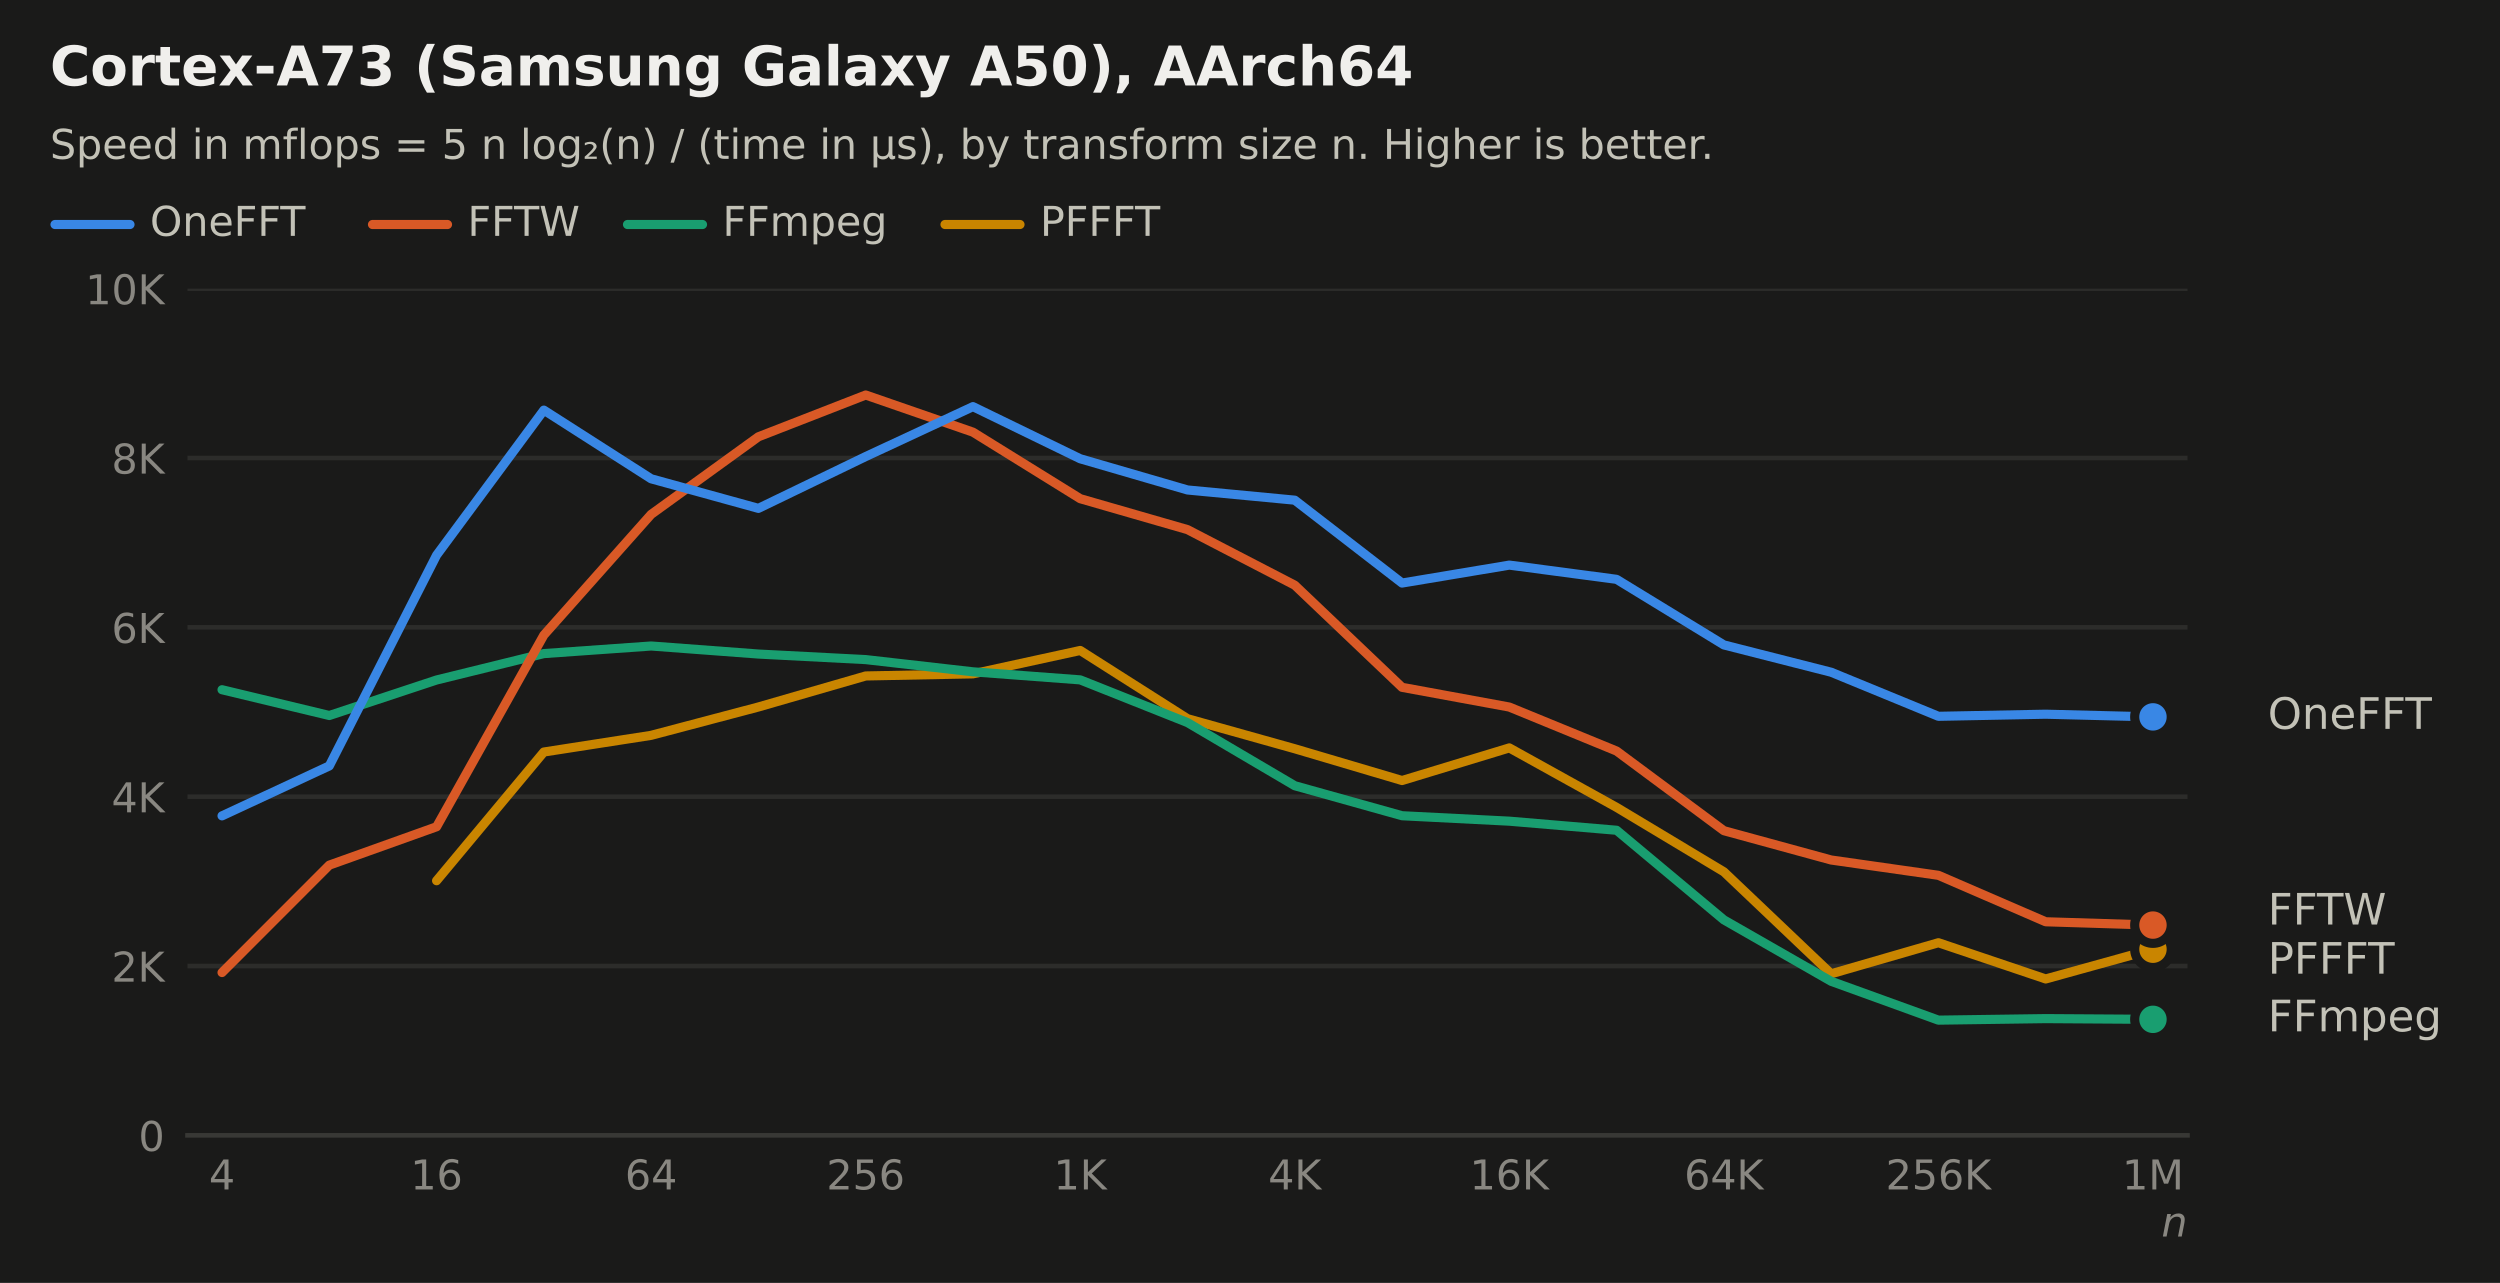
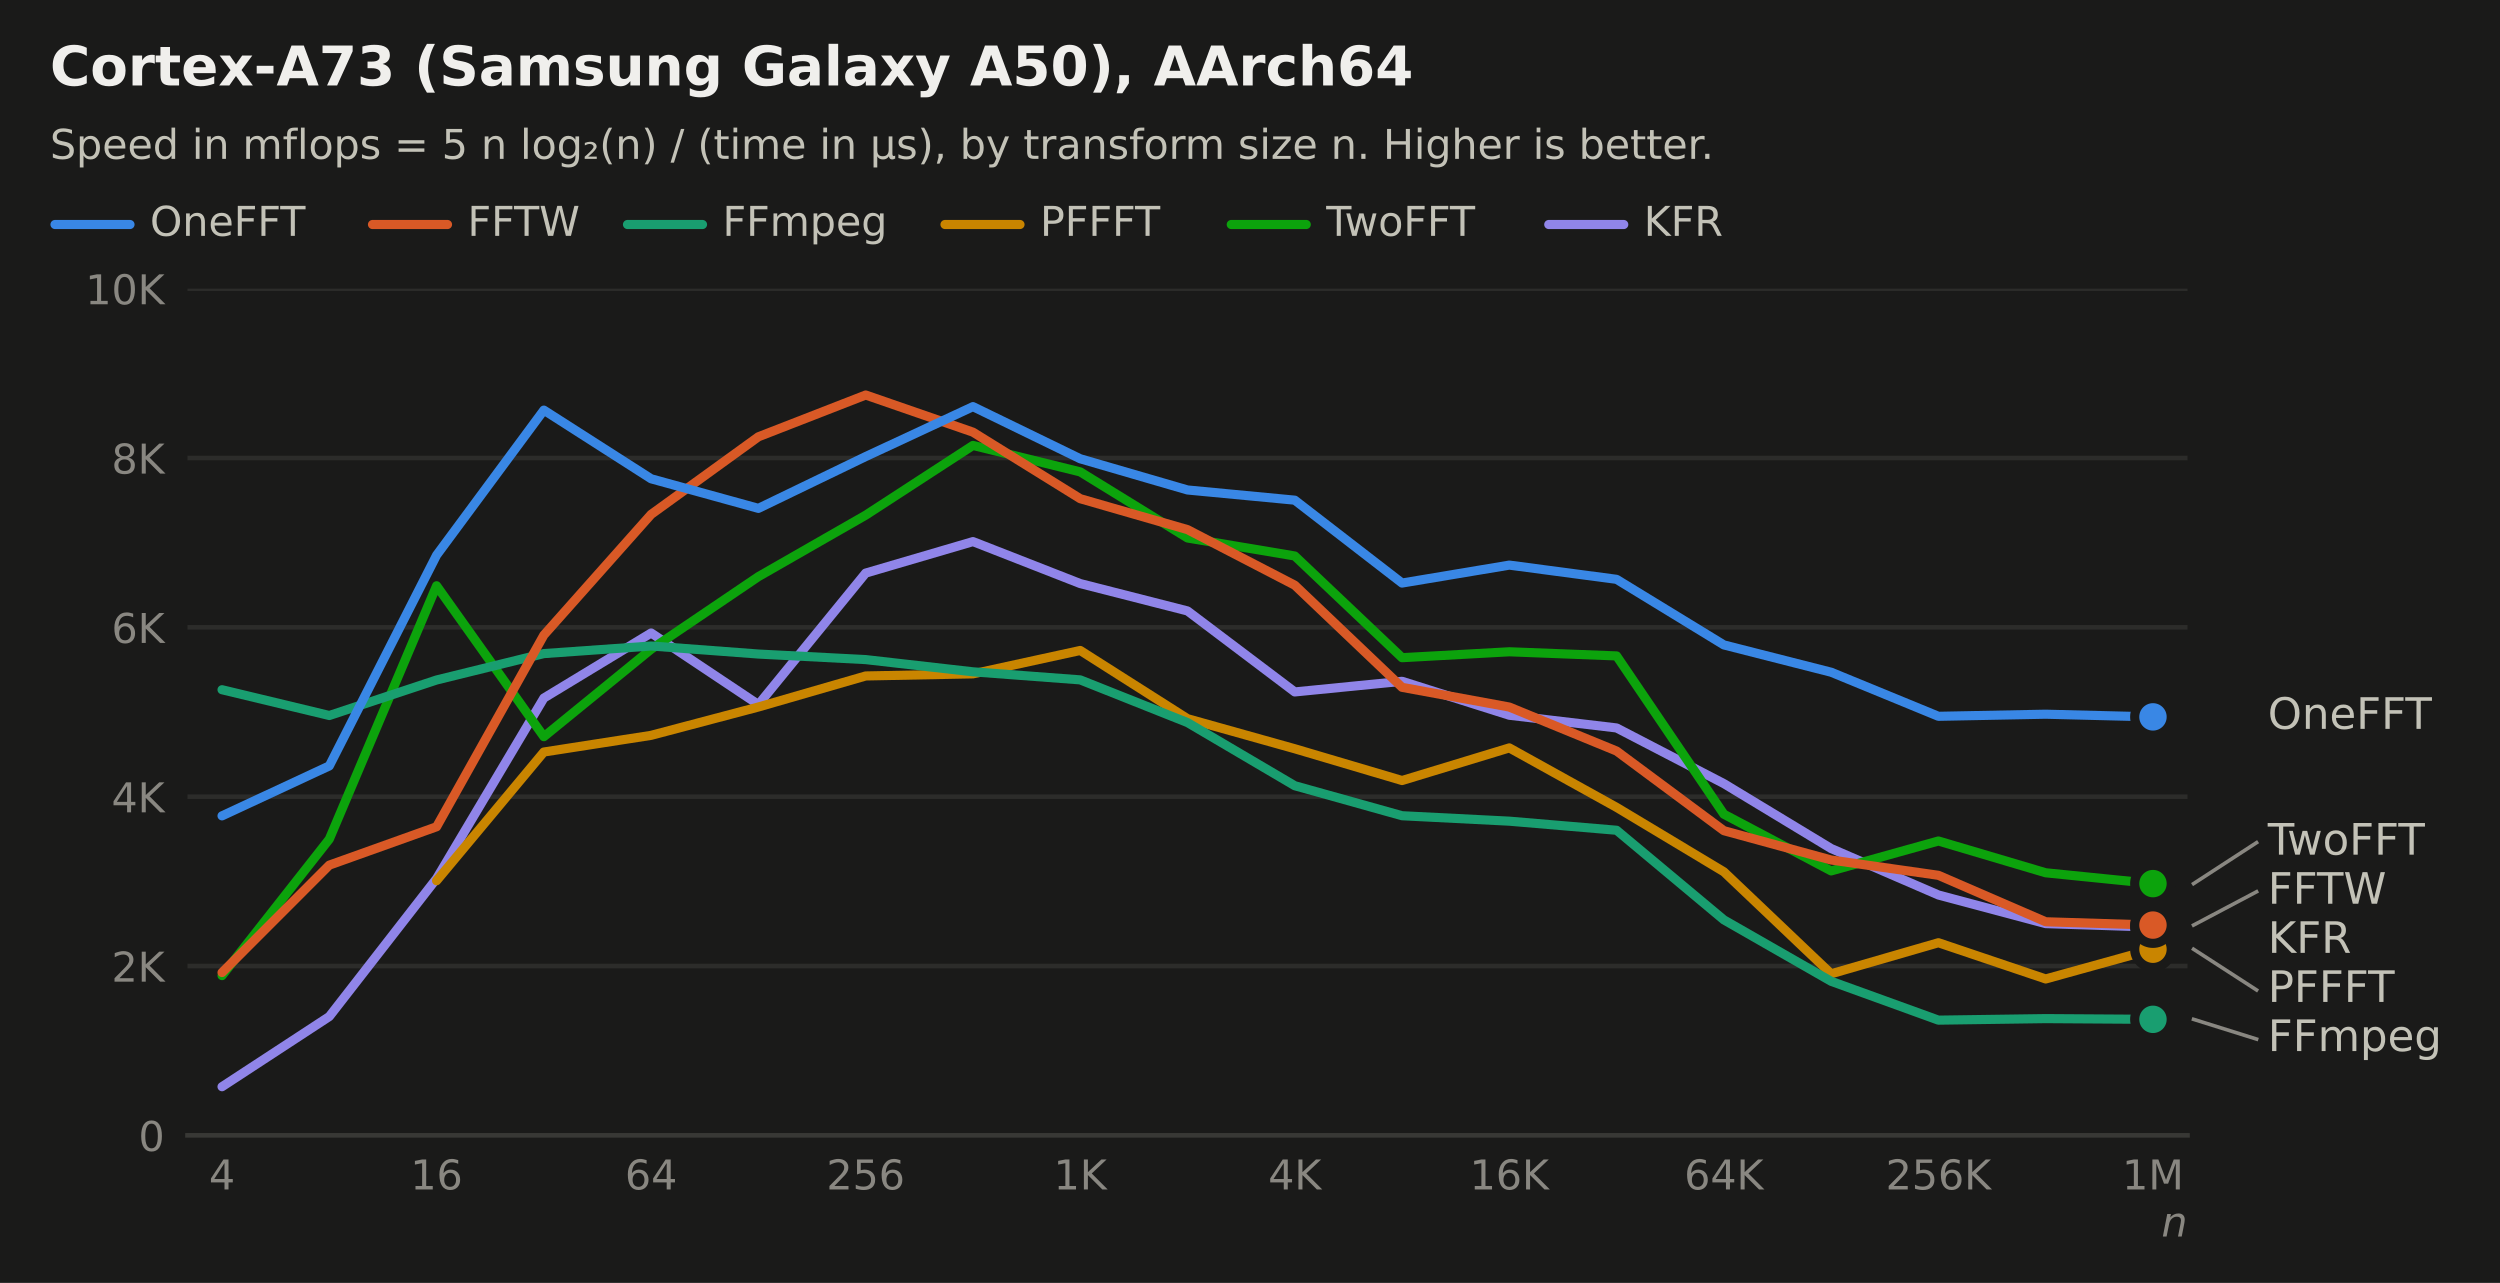
<svg xmlns="http://www.w3.org/2000/svg" xmlns:xlink="http://www.w3.org/1999/xlink" width="547.2pt" height="280.8pt" viewBox="0 0 547.2 280.8" version="1.1">
  <defs>
    <style type="text/css">*{stroke-linejoin: round; stroke-linecap: butt}</style>
  </defs>
  <g id="figure_1">
    <g id="patch_1">
      <path d="M 0 280.8  L 547.2 280.8  L 547.2 0  L 0 0  z " style="fill: #1a1a19" />
    </g>
    <g id="axes_1">
      <g id="patch_2">
        <path d="M 41.04 248.508  L 478.8 248.508  L 478.8 63.18  L 41.04 63.18  z " style="fill: #1a1a19" />
      </g>
      <g id="matplotlib.axis_1">
        <g id="xtick_1">
          <g id="line2d_1" />
          <g id="text_1">
            <text style="font-size: 9px; font-family: system-ui, -apple-system, 'Segoe UI', 'DejaVu Sans', sans-serif; text-anchor: middle; fill: #898781" x="48.599" y="260.347" transform="rotate(-0 48.59891 260.3466)">4</text>
          </g>
        </g>
        <g id="xtick_2">
          <g id="line2d_2" />
          <g id="text_2">
            <text style="font-size: 9px; font-family: system-ui, -apple-system, 'Segoe UI', 'DejaVu Sans', sans-serif; text-anchor: middle; fill: #898781" x="95.559" y="260.347" transform="rotate(-0 95.55915 260.3466)">16</text>
          </g>
        </g>
        <g id="xtick_3">
          <g id="line2d_3" />
          <g id="text_3">
            <text style="font-size: 9px; font-family: system-ui, -apple-system, 'Segoe UI', 'DejaVu Sans', sans-serif; text-anchor: middle; fill: #898781" x="142.519" y="260.347" transform="rotate(-0 142.5194 260.3466)">64</text>
          </g>
        </g>
        <g id="xtick_4">
          <g id="line2d_4" />
          <g id="text_4">
            <text style="font-size: 9px; font-family: system-ui, -apple-system, 'Segoe UI', 'DejaVu Sans', sans-serif; text-anchor: middle; fill: #898781" x="189.48" y="260.347" transform="rotate(-0 189.4796 260.3466)">256</text>
          </g>
        </g>
        <g id="xtick_5">
          <g id="line2d_5" />
          <g id="text_5">
            <text style="font-size: 9px; font-family: system-ui, -apple-system, 'Segoe UI', 'DejaVu Sans', sans-serif; text-anchor: middle; fill: #898781" x="236.44" y="260.347" transform="rotate(-0 236.4399 260.3466)">1K</text>
          </g>
        </g>
        <g id="xtick_6">
          <g id="line2d_6" />
          <g id="text_6">
            <text style="font-size: 9px; font-family: system-ui, -apple-system, 'Segoe UI', 'DejaVu Sans', sans-serif; text-anchor: middle; fill: #898781" x="283.4" y="260.347" transform="rotate(-0 283.4001 260.3466)">4K</text>
          </g>
        </g>
        <g id="xtick_7">
          <g id="line2d_7" />
          <g id="text_7">
            <text style="font-size: 9px; font-family: system-ui, -apple-system, 'Segoe UI', 'DejaVu Sans', sans-serif; text-anchor: middle; fill: #898781" x="330.36" y="260.347" transform="rotate(-0 330.3604 260.3466)">16K</text>
          </g>
        </g>
        <g id="xtick_8">
          <g id="line2d_8" />
          <g id="text_8">
            <text style="font-size: 9px; font-family: system-ui, -apple-system, 'Segoe UI', 'DejaVu Sans', sans-serif; text-anchor: middle; fill: #898781" x="377.321" y="260.347" transform="rotate(-0 377.3206 260.3466)">64K</text>
          </g>
        </g>
        <g id="xtick_9">
          <g id="line2d_9" />
          <g id="text_9">
            <text style="font-size: 9px; font-family: system-ui, -apple-system, 'Segoe UI', 'DejaVu Sans', sans-serif; text-anchor: middle; fill: #898781" x="424.281" y="260.347" transform="rotate(-0 424.2808 260.3466)">256K</text>
          </g>
        </g>
        <g id="xtick_10">
          <g id="line2d_10" />
          <g id="text_10">
            <text style="font-size: 9px; font-family: system-ui, -apple-system, 'Segoe UI', 'DejaVu Sans', sans-serif; text-anchor: middle; fill: #898781" x="471.241" y="260.347" transform="rotate(-0 471.2411 260.3466)">1M</text>
          </g>
        </g>
      </g>
      <g id="matplotlib.axis_2">
        <g id="ytick_1">
          <g id="line2d_11">
            <path d="M 41.04 248.508  L 478.8 248.508  " clip-path="url(#p783c82a42f)" style="fill: none; stroke: #2c2c2a; stroke-linecap: square" />
          </g>
          <g id="line2d_12" />
          <g id="text_11">
            <text style="font-size: 9px; font-family: system-ui, -apple-system, 'Segoe UI', 'DejaVu Sans', sans-serif; text-anchor: end; fill: #898781" x="36.04" y="251.927" transform="rotate(-0 36.04 251.9273)">0</text>
          </g>
        </g>
        <g id="ytick_2">
          <g id="line2d_13">
            <path d="M 41.04 211.442  L 478.8 211.442  " clip-path="url(#p783c82a42f)" style="fill: none; stroke: #2c2c2a; stroke-linecap: square" />
          </g>
          <g id="line2d_14" />
          <g id="text_12">
            <text style="font-size: 9px; font-family: system-ui, -apple-system, 'Segoe UI', 'DejaVu Sans', sans-serif; text-anchor: end; fill: #898781" x="36.04" y="214.862" transform="rotate(-0 36.04 214.8617)">2K</text>
          </g>
        </g>
        <g id="ytick_3">
          <g id="line2d_15">
            <path d="M 41.04 174.377  L 478.8 174.377  " clip-path="url(#p783c82a42f)" style="fill: none; stroke: #2c2c2a; stroke-linecap: square" />
          </g>
          <g id="line2d_16" />
          <g id="text_13">
            <text style="font-size: 9px; font-family: system-ui, -apple-system, 'Segoe UI', 'DejaVu Sans', sans-serif; text-anchor: end; fill: #898781" x="36.04" y="177.796" transform="rotate(-0 36.04 177.7961)">4K</text>
          </g>
        </g>
        <g id="ytick_4">
          <g id="line2d_17">
            <path d="M 41.04 137.311  L 478.8 137.311  " clip-path="url(#p783c82a42f)" style="fill: none; stroke: #2c2c2a; stroke-linecap: square" />
          </g>
          <g id="line2d_18" />
          <g id="text_14">
            <text style="font-size: 9px; font-family: system-ui, -apple-system, 'Segoe UI', 'DejaVu Sans', sans-serif; text-anchor: end; fill: #898781" x="36.04" y="140.73" transform="rotate(-0 36.04 140.7305)">6K</text>
          </g>
        </g>
        <g id="ytick_5">
          <g id="line2d_19">
            <path d="M 41.04 100.246  L 478.8 100.246  " clip-path="url(#p783c82a42f)" style="fill: none; stroke: #2c2c2a; stroke-linecap: square" />
          </g>
          <g id="line2d_20" />
          <g id="text_15">
            <text style="font-size: 9px; font-family: system-ui, -apple-system, 'Segoe UI', 'DejaVu Sans', sans-serif; text-anchor: end; fill: #898781" x="36.04" y="103.665" transform="rotate(-0 36.04 103.6649)">8K</text>
          </g>
        </g>
        <g id="ytick_6">
          <g id="line2d_21">
            <path d="M 41.04 63.18  L 478.8 63.18  " clip-path="url(#p783c82a42f)" style="fill: none; stroke: #2c2c2a; stroke-linecap: square" />
          </g>
          <g id="line2d_22" />
          <g id="text_16">
            <text style="font-size: 9px; font-family: system-ui, -apple-system, 'Segoe UI', 'DejaVu Sans', sans-serif; text-anchor: end; fill: #898781" x="36.04" y="66.599" transform="rotate(-0 36.04 66.5993)">10K</text>
          </g>
        </g>
      </g>
      <g id="line2d_23">
+         <path d="M 480.129 223.112  L 493.916 227.435  " style="fill: none; stroke: #898781; stroke-width: 0.8; stroke-linecap: square" />
+       </g>
+       <g id="line2d_24">
+         <path d="M 480.129 207.765  L 493.916 216.686  " style="fill: none; stroke: #898781; stroke-width: 0.8; stroke-linecap: square" />
+       </g>
+       <g id="line2d_25">
+         <path d="M 480.129 202.482  L 493.916 195.188  " style="fill: none; stroke: #898781; stroke-width: 0.8; stroke-linecap: square" />
+       </g>
+       <g id="line2d_26">
+         <path d="M 480.129 193.405  L 493.916 184.439  " style="fill: none; stroke: #898781; stroke-width: 0.8; stroke-linecap: square" />
+       </g>
+       <g id="line2d_27">
+         <path d="M 48.599 237.857  L 72.079 222.497  L 95.559 192.295  L 119.039 152.793  L 142.519 138.548  L 166 154.213  L 189.48 125.437  L 212.96 118.544  L 236.44 127.732  L 259.92 133.724  L 283.4 151.451  L 306.88 149.125  L 330.36 156.551  L 353.84 159.335  L 377.321 171.516  L 400.801 185.729  L 424.281 195.896  L 447.761 202.16  L 471.241 202.921  " clip-path="url(#p783c82a42f)" style="fill: none; stroke: #9085e9; stroke-width: 2; stroke-linecap: round" />
+       </g>
+       <g id="line2d_28">
+         <path d="M 48.599 213.54  L 72.079 183.67  L 95.559 128.214  L 119.039 161.243  L 142.519 142.1  L 166 126.212  L 189.48 112.76  L 212.96 97.493  L 236.44 103.286  L 259.92 117.754  L 283.4 121.696  L 306.88 143.955  L 330.36 142.662  L 353.84 143.569  L 377.321 178.213  L 400.801 190.623  L 424.281 184.077  L 447.761 191.034  L 471.241 193.405  " clip-path="url(#p783c82a42f)" style="fill: none; stroke: #0ca30c; stroke-width: 2; stroke-linecap: round" />
+       </g>
+       <g id="line2d_29">
        <path d="M 95.559 192.77  L 119.039 164.602  L 142.519 160.951  L 166 154.745  L 189.48 147.954  L 212.96 147.492  L 236.44 142.375  L 259.92 157.306  L 283.4 163.887  L 306.88 170.843  L 330.36 163.7  L 353.84 176.72  L 377.321 190.821  L 400.801 213.144  L 424.281 206.343  L 447.761 214.275  L 471.241 207.765  " clip-path="url(#p783c82a42f)" style="fill: none; stroke: #c98500; stroke-width: 2; stroke-linecap: round" />
      </g>
-       <g id="line2d_24">
+       <g id="line2d_30">
        <path d="M 48.599 150.967  L 72.079 156.61  L 95.559 148.836  L 119.039 143.058  L 142.519 141.395  L 166 143.157  L 189.48 144.373  L 212.96 147.048  L 236.44 148.812  L 259.92 158.157  L 283.4 171.98  L 306.88 178.548  L 330.36 179.738  L 353.84 181.728  L 377.321 201.341  L 400.801 214.787  L 424.281 223.29  L 447.761 222.954  L 471.241 223.112  " clip-path="url(#p783c82a42f)" style="fill: none; stroke: #199e70; stroke-width: 2; stroke-linecap: round" />
      </g>
-       <g id="line2d_25">
+       <g id="line2d_31">
        <path d="M 48.599 212.868  L 72.079 189.361  L 95.559 180.962  L 119.039 139.008  L 142.519 112.591  L 166 95.604  L 189.48 86.459  L 212.96 94.591  L 236.44 109.153  L 259.92 115.923  L 283.4 128.089  L 306.88 150.442  L 330.36 154.761  L 353.84 164.39  L 377.321 181.819  L 400.801 188.237  L 424.281 191.589  L 447.761 201.758  L 471.241 202.482  " clip-path="url(#p783c82a42f)" style="fill: none; stroke: #d95926; stroke-width: 2; stroke-linecap: round" />
      </g>
      <g id="patch_3">
        <path d="M 41.04 248.508  L 478.8 248.508  " style="fill: none; stroke: #383835; stroke-linejoin: miter; stroke-linecap: square" />
      </g>
-       <g id="line2d_26">
+       <g id="line2d_32">
        <path d="M 48.599 178.573  L 72.079 167.638  L 95.559 121.517  L 119.039 89.769  L 142.519 104.796  L 166 111.273  L 189.48 99.932  L 212.96 89.003  L 236.44 100.415  L 259.92 107.245  L 283.4 109.478  L 306.88 127.617  L 330.36 123.691  L 353.84 126.805  L 377.321 141.161  L 400.801 147.137  L 424.281 156.785  L 447.761 156.325  L 471.241 156.911  " clip-path="url(#p783c82a42f)" style="fill: none; stroke: #3987e5; stroke-width: 2; stroke-linecap: round" />
      </g>
      <g id="text_17">
-         <text style="font-size: 9.5px; font-family: system-ui, -apple-system, 'Segoe UI', 'DejaVu Sans', sans-serif; text-anchor: start; fill: #c3c2b7" x="496.374" y="225.734" transform="rotate(-0 496.374 225.7336)">FFmpeg</text>
+         <text style="font-size: 9.5px; font-family: system-ui, -apple-system, 'Segoe UI', 'DejaVu Sans', sans-serif; text-anchor: start; fill: #c3c2b7" x="496.374" y="230.057" transform="rotate(-0 496.374 230.0566)">FFmpeg</text>
      </g>
      <g id="text_18">
-         <text style="font-size: 9.5px; font-family: system-ui, -apple-system, 'Segoe UI', 'DejaVu Sans', sans-serif; text-anchor: start; fill: #c3c2b7" x="496.374" y="213.119" transform="rotate(-0 496.374 213.1194)">PFFFT</text>
+         <text style="font-size: 9.5px; font-family: system-ui, -apple-system, 'Segoe UI', 'DejaVu Sans', sans-serif; text-anchor: start; fill: #c3c2b7" x="496.374" y="219.308" transform="rotate(-0 496.374 219.3075)">PFFFT</text>
      </g>
      <g id="text_19">
-         <text style="font-size: 9.5px; font-family: system-ui, -apple-system, 'Segoe UI', 'DejaVu Sans', sans-serif; text-anchor: start; fill: #c3c2b7" x="496.374" y="202.37" transform="rotate(-0 496.374 202.3704)">FFTW</text>
+         <text style="font-size: 9.5px; font-family: system-ui, -apple-system, 'Segoe UI', 'DejaVu Sans', sans-serif; text-anchor: start; fill: #c3c2b7" x="496.374" y="208.559" transform="rotate(-0 496.374 208.5585)">KFR</text>
      </g>
      <g id="text_20">
+         <text style="font-size: 9.5px; font-family: system-ui, -apple-system, 'Segoe UI', 'DejaVu Sans', sans-serif; text-anchor: start; fill: #c3c2b7" x="496.374" y="197.809" transform="rotate(-0 496.374 197.8095)">FFTW</text>
+       </g>
+       <g id="text_21">
+         <text style="font-size: 9.5px; font-family: system-ui, -apple-system, 'Segoe UI', 'DejaVu Sans', sans-serif; text-anchor: start; fill: #c3c2b7" x="496.374" y="187.06" transform="rotate(-0 496.374 187.0605)">TwoFFT</text>
+       </g>
+       <g id="text_22">
        <text style="font-size: 9.5px; font-family: system-ui, -apple-system, 'Segoe UI', 'DejaVu Sans', sans-serif; text-anchor: start; fill: #c3c2b7" x="496.374" y="159.533" transform="rotate(-0 496.374 159.5325)">OneFFT</text>
      </g>
-       <g id="line2d_27">
-         <path d="M 471.241 207.765  " style="fill: none; stroke: #1f77b4; stroke-width: 1.5; stroke-linecap: square" />
+       <g id="line2d_33">
+         <path d="M 471.241 202.921  " style="fill: none; stroke: #1f77b4; stroke-width: 1.5; stroke-linecap: square" />
+         <defs>
+           <path id="med9186f625" d="M 0 4  C 1.061 4 2.078 3.579 2.828 2.828  C 3.579 2.078 4 1.061 4 0  C 4 -1.061 3.579 -2.078 2.828 -2.828  C 2.078 -3.579 1.061 -4 0 -4  C -1.061 -4 -2.078 -3.579 -2.828 -2.828  C -3.579 -2.078 -4 -1.061 -4 0  C -4 1.061 -3.579 2.078 -2.828 2.828  C -2.078 3.579 -1.061 4 0 4  z " style="stroke: #1a1a19; stroke-width: 2" />
+         </defs>
+         <g>
+           <use xlink:href="#med9186f625" x="471.241" y="202.921" style="fill: #9085e9; stroke: #1a1a19; stroke-width: 2" />
+         </g>
+       </g>
+       <g id="line2d_34">
+         <path d="M 471.241 193.405  " style="fill: none; stroke: #ff7f0e; stroke-width: 1.5; stroke-linecap: square" />
+         <defs>
+           <path id="ma98b544343" d="M 0 4  C 1.061 4 2.078 3.579 2.828 2.828  C 3.579 2.078 4 1.061 4 0  C 4 -1.061 3.579 -2.078 2.828 -2.828  C 2.078 -3.579 1.061 -4 0 -4  C -1.061 -4 -2.078 -3.579 -2.828 -2.828  C -3.579 -2.078 -4 -1.061 -4 0  C -4 1.061 -3.579 2.078 -2.828 2.828  C -2.078 3.579 -1.061 4 0 4  z " style="stroke: #1a1a19; stroke-width: 2" />
+         </defs>
+         <g>
+           <use xlink:href="#ma98b544343" x="471.241" y="193.405" style="fill: #0ca30c; stroke: #1a1a19; stroke-width: 2" />
+         </g>
+       </g>
+       <g id="line2d_35">
+         <path d="M 471.241 207.765  " style="fill: none; stroke: #2ca02c; stroke-width: 1.5; stroke-linecap: square" />
        <defs>
          <path id="m105a9bd5ef" d="M 0 4  C 1.061 4 2.078 3.579 2.828 2.828  C 3.579 2.078 4 1.061 4 0  C 4 -1.061 3.579 -2.078 2.828 -2.828  C 2.078 -3.579 1.061 -4 0 -4  C -1.061 -4 -2.078 -3.579 -2.828 -2.828  C -3.579 -2.078 -4 -1.061 -4 0  C -4 1.061 -3.579 2.078 -2.828 2.828  C -2.078 3.579 -1.061 4 0 4  z " style="stroke: #1a1a19; stroke-width: 2" />
        </defs>
        <g>
          <use xlink:href="#m105a9bd5ef" x="471.241" y="207.765" style="fill: #c98500; stroke: #1a1a19; stroke-width: 2" />
        </g>
      </g>
-       <g id="line2d_28">
-         <path d="M 471.241 223.112  " style="fill: none; stroke: #ff7f0e; stroke-width: 1.5; stroke-linecap: square" />
+       <g id="line2d_36">
+         <path d="M 471.241 223.112  " style="fill: none; stroke: #d62728; stroke-width: 1.5; stroke-linecap: square" />
        <defs>
          <path id="m14bd4e39dd" d="M 0 4  C 1.061 4 2.078 3.579 2.828 2.828  C 3.579 2.078 4 1.061 4 0  C 4 -1.061 3.579 -2.078 2.828 -2.828  C 2.078 -3.579 1.061 -4 0 -4  C -1.061 -4 -2.078 -3.579 -2.828 -2.828  C -3.579 -2.078 -4 -1.061 -4 0  C -4 1.061 -3.579 2.078 -2.828 2.828  C -2.078 3.579 -1.061 4 0 4  z " style="stroke: #1a1a19; stroke-width: 2" />
        </defs>
        <g>
          <use xlink:href="#m14bd4e39dd" x="471.241" y="223.112" style="fill: #199e70; stroke: #1a1a19; stroke-width: 2" />
        </g>
      </g>
-       <g id="line2d_29">
-         <path d="M 471.241 202.482  " style="fill: none; stroke: #2ca02c; stroke-width: 1.5; stroke-linecap: square" />
+       <g id="line2d_37">
+         <path d="M 471.241 202.482  " style="fill: none; stroke: #9467bd; stroke-width: 1.5; stroke-linecap: square" />
        <defs>
          <path id="md1f00c4909" d="M 0 4  C 1.061 4 2.078 3.579 2.828 2.828  C 3.579 2.078 4 1.061 4 0  C 4 -1.061 3.579 -2.078 2.828 -2.828  C 2.078 -3.579 1.061 -4 0 -4  C -1.061 -4 -2.078 -3.579 -2.828 -2.828  C -3.579 -2.078 -4 -1.061 -4 0  C -4 1.061 -3.579 2.078 -2.828 2.828  C -2.078 3.579 -1.061 4 0 4  z " style="stroke: #1a1a19; stroke-width: 2" />
        </defs>
        <g>
          <use xlink:href="#md1f00c4909" x="471.241" y="202.482" style="fill: #d95926; stroke: #1a1a19; stroke-width: 2" />
        </g>
      </g>
-       <g id="line2d_30">
-         <path d="M 471.241 156.911  " style="fill: none; stroke: #d62728; stroke-width: 1.5; stroke-linecap: square" />
+       <g id="line2d_38">
+         <path d="M 471.241 156.911  " style="fill: none; stroke: #8c564b; stroke-width: 1.5; stroke-linecap: square" />
        <defs>
          <path id="m32428de690" d="M 0 4  C 1.061 4 2.078 3.579 2.828 2.828  C 3.579 2.078 4 1.061 4 0  C 4 -1.061 3.579 -2.078 2.828 -2.828  C 2.078 -3.579 1.061 -4 0 -4  C -1.061 -4 -2.078 -3.579 -2.828 -2.828  C -3.579 -2.078 -4 -1.061 -4 0  C -4 1.061 -3.579 2.078 -2.828 2.828  C -2.078 3.579 -1.061 4 0 4  z " style="stroke: #1a1a19; stroke-width: 2" />
        </defs>
        <g>
          <use xlink:href="#m32428de690" x="471.241" y="156.911" style="fill: #3987e5; stroke: #1a1a19; stroke-width: 2" />
        </g>
      </g>
    </g>
-     <g id="line2d_31">
+     <g id="line2d_39">
      <path d="M 12.038 49.14  L 28.454 49.14  " style="fill: none; stroke: #3987e5; stroke-width: 2; stroke-linecap: round" />
    </g>
-     <g id="line2d_32">
+     <g id="line2d_40">
      <path d="M 81.533 49.14  L 97.949 49.14  " style="fill: none; stroke: #d95926; stroke-width: 2; stroke-linecap: round" />
    </g>
-     <g id="line2d_33">
+     <g id="line2d_41">
      <path d="M 137.347 49.14  L 153.763 49.14  " style="fill: none; stroke: #199e70; stroke-width: 2; stroke-linecap: round" />
    </g>
-     <g id="line2d_34">
+     <g id="line2d_42">
      <path d="M 206.842 49.14  L 223.258 49.14  " style="fill: none; stroke: #c98500; stroke-width: 2; stroke-linecap: round" />
    </g>
-     <g id="text_21">
+     <g id="line2d_43">
+       <path d="M 269.496 49.14  L 285.912 49.14  " style="fill: none; stroke: #0ca30c; stroke-width: 2; stroke-linecap: round" />
+     </g>
+     <g id="line2d_44">
+       <path d="M 338.99 49.14  L 355.406 49.14  " style="fill: none; stroke: #9085e9; stroke-width: 2; stroke-linecap: round" />
+     </g>
+     <g id="text_23">
      <text style="font-weight: 700; font-size: 12px; font-family: system-ui, -apple-system, 'Segoe UI', 'DejaVu Sans', sans-serif; text-anchor: start; fill: #f0efec" x="10.944" y="18.708" transform="rotate(-0 10.944 18.70838)">Cortex-A73 (Samsung Galaxy A50), AArch64</text>
    </g>
-     <g id="text_22">
+     <g id="text_24">
      <text style="font-size: 9px; font-family: system-ui, -apple-system, 'Segoe UI', 'DejaVu Sans', sans-serif; text-anchor: start; fill: #c3c2b7" x="10.944" y="34.775" transform="rotate(-0 10.944 34.77544)">Speed in mflops = 5 n log₂(n) / (time in µs), by transform size n. Higher is better.</text>
    </g>
-     <g id="text_23">
+     <g id="text_25">
      <text style="font-size: 9px; font-family: system-ui, -apple-system, 'Segoe UI', 'DejaVu Sans', sans-serif; text-anchor: start; fill: #c3c2b7" x="32.832" y="51.623" transform="rotate(-0 32.832 51.62344)">OneFFT</text>
    </g>
-     <g id="text_24">
+     <g id="text_26">
      <text style="font-size: 9px; font-family: system-ui, -apple-system, 'Segoe UI', 'DejaVu Sans', sans-serif; text-anchor: start; fill: #c3c2b7" x="102.326" y="51.623" transform="rotate(-0 102.3264 51.62344)">FFTW</text>
    </g>
-     <g id="text_25">
+     <g id="text_27">
      <text style="font-size: 9px; font-family: system-ui, -apple-system, 'Segoe UI', 'DejaVu Sans', sans-serif; text-anchor: start; fill: #c3c2b7" x="158.141" y="51.623" transform="rotate(-0 158.1408 51.62344)">FFmpeg</text>
    </g>
-     <g id="text_26">
+     <g id="text_28">
      <text style="font-size: 9px; font-family: system-ui, -apple-system, 'Segoe UI', 'DejaVu Sans', sans-serif; text-anchor: start; fill: #c3c2b7" x="227.635" y="51.623" transform="rotate(-0 227.6352 51.62344)">PFFFT</text>
    </g>
-     <g id="text_27">
+     <g id="text_29">
+       <text style="font-size: 9px; font-family: system-ui, -apple-system, 'Segoe UI', 'DejaVu Sans', sans-serif; text-anchor: start; fill: #c3c2b7" x="290.29" y="51.623" transform="rotate(-0 290.2896 51.62344)">TwoFFT</text>
+     </g>
+     <g id="text_30">
+       <text style="font-size: 9px; font-family: system-ui, -apple-system, 'Segoe UI', 'DejaVu Sans', sans-serif; text-anchor: start; fill: #c3c2b7" x="359.784" y="51.623" transform="rotate(-0 359.784 51.62344)">KFR</text>
+     </g>
+     <g id="text_31">
      <text style="font-style: italic; font-size: 9px; font-family: system-ui, -apple-system, 'Segoe UI', 'DejaVu Sans', sans-serif; text-anchor: end; fill: #898781" x="478.8" y="270.647" transform="rotate(-0 478.8 270.6474)">n</text>
    </g>
  </g>
  <defs>
    <clipPath id="p783c82a42f">
      <rect x="41.04" y="63.18" width="437.76" height="185.328" />
    </clipPath>
  </defs>
</svg>
